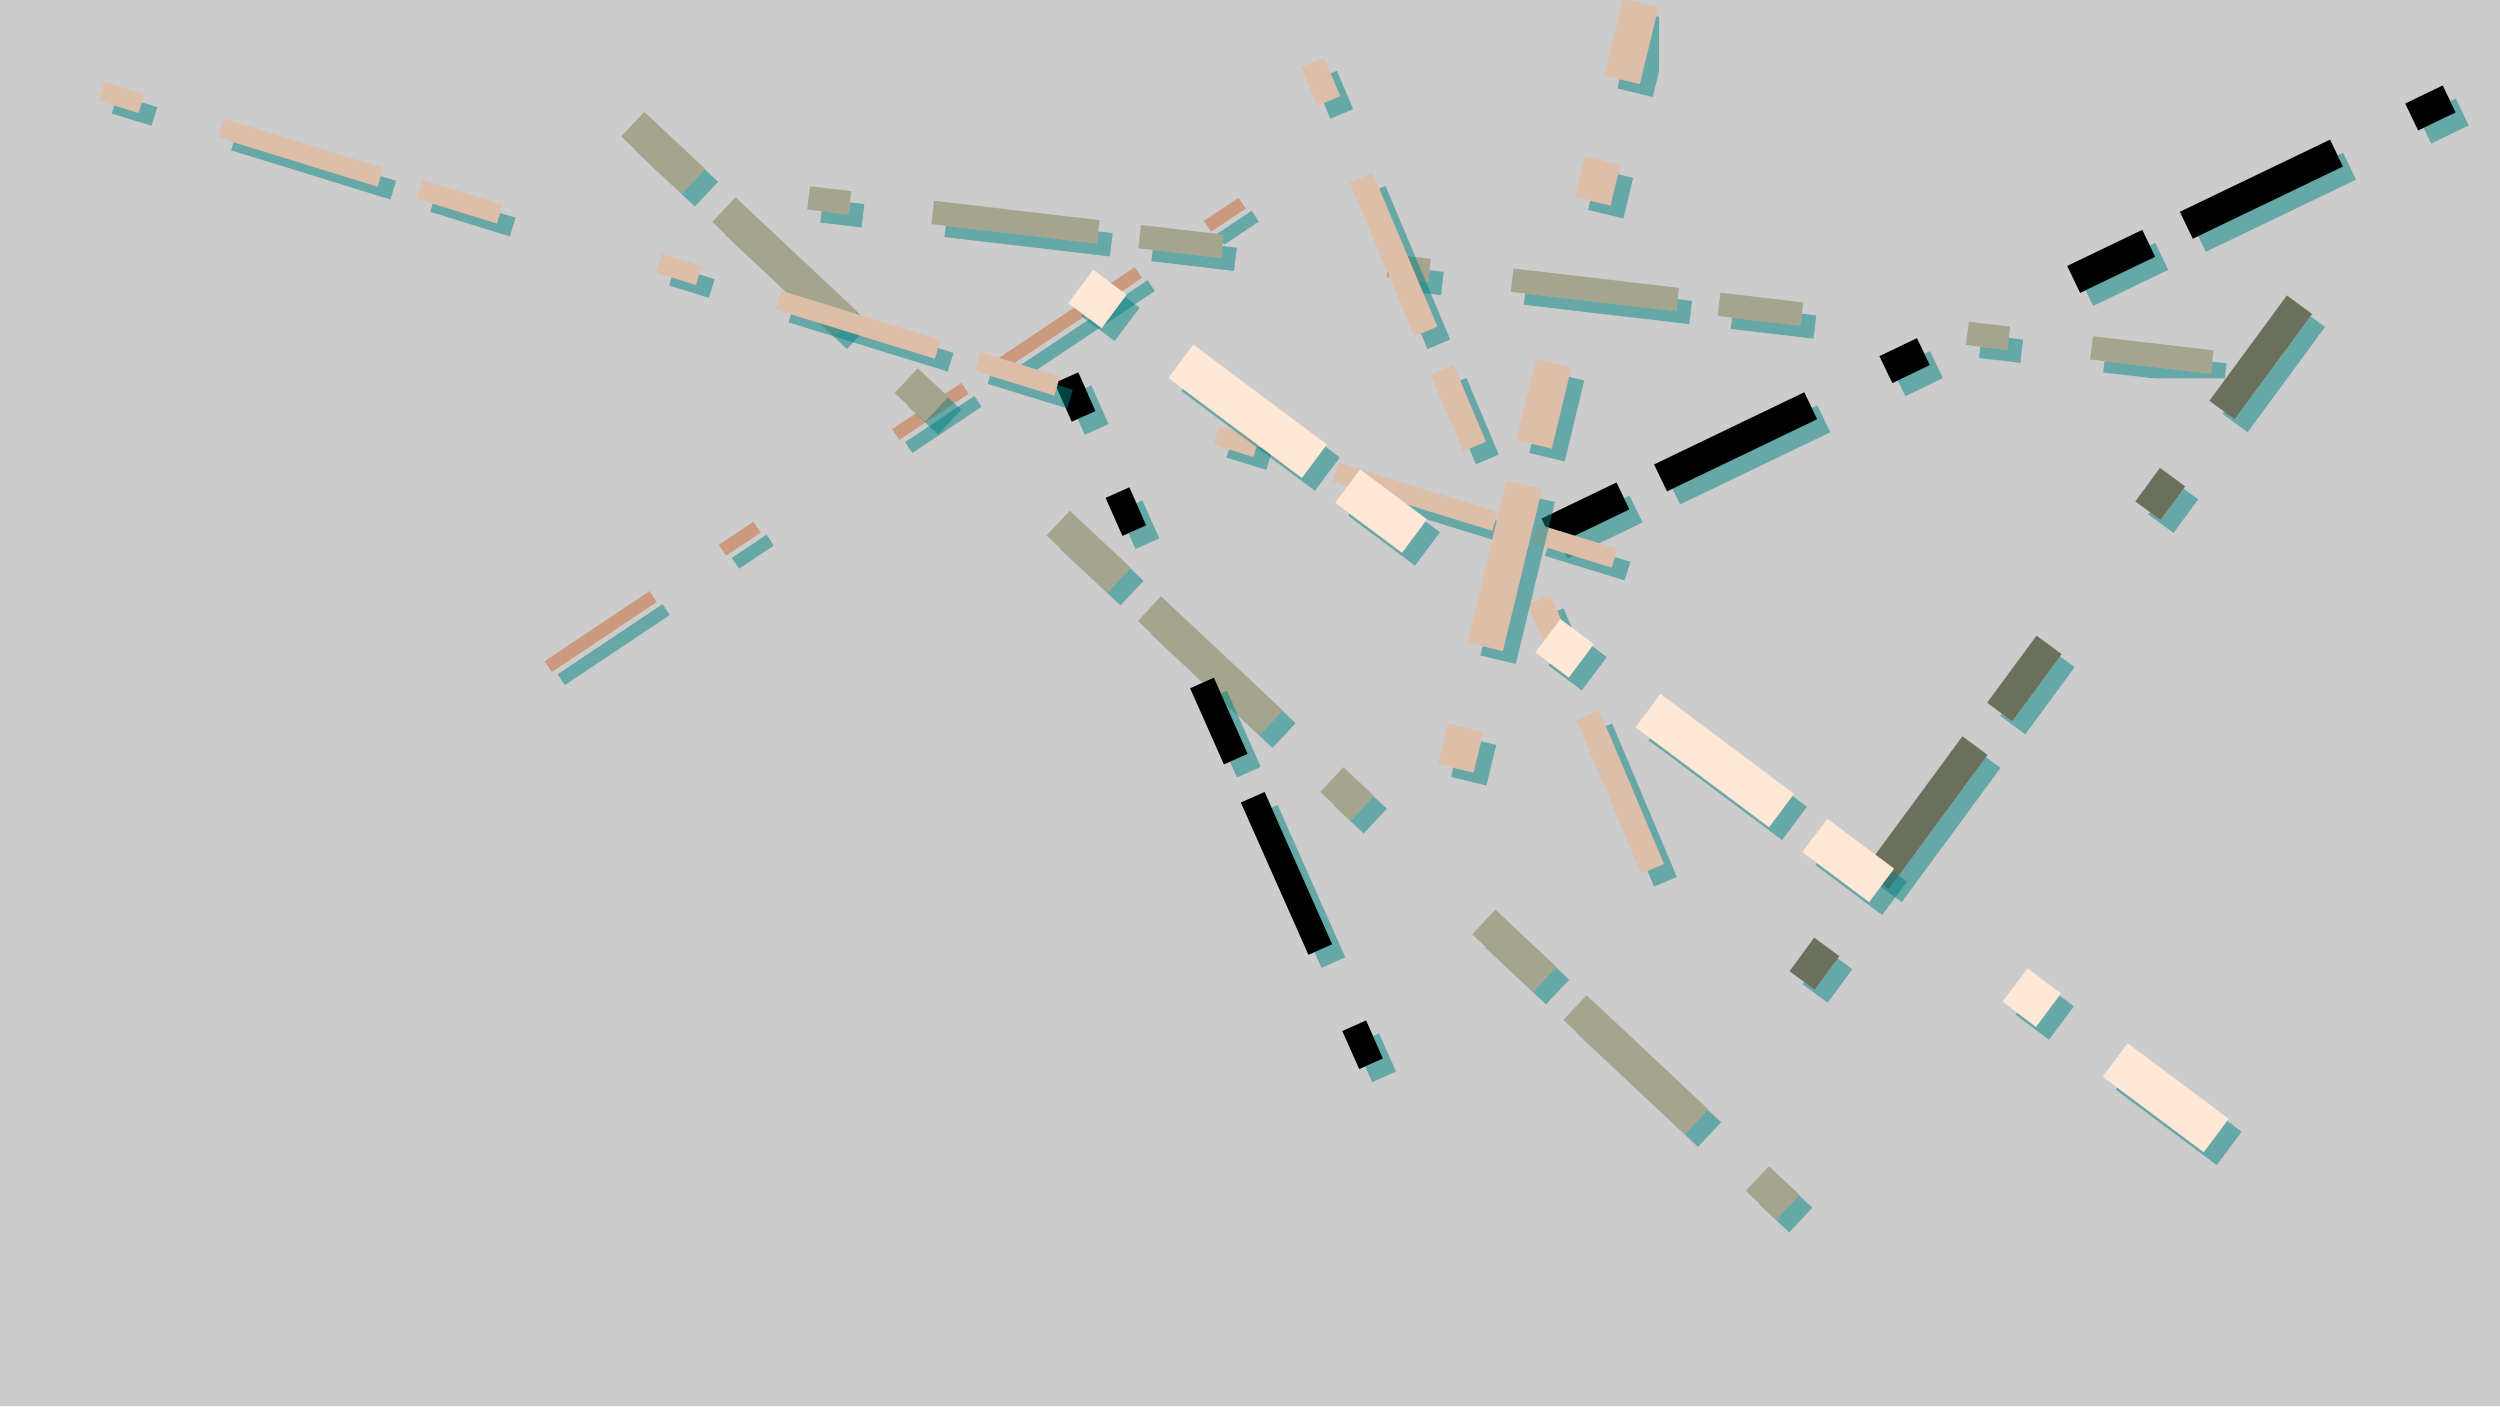
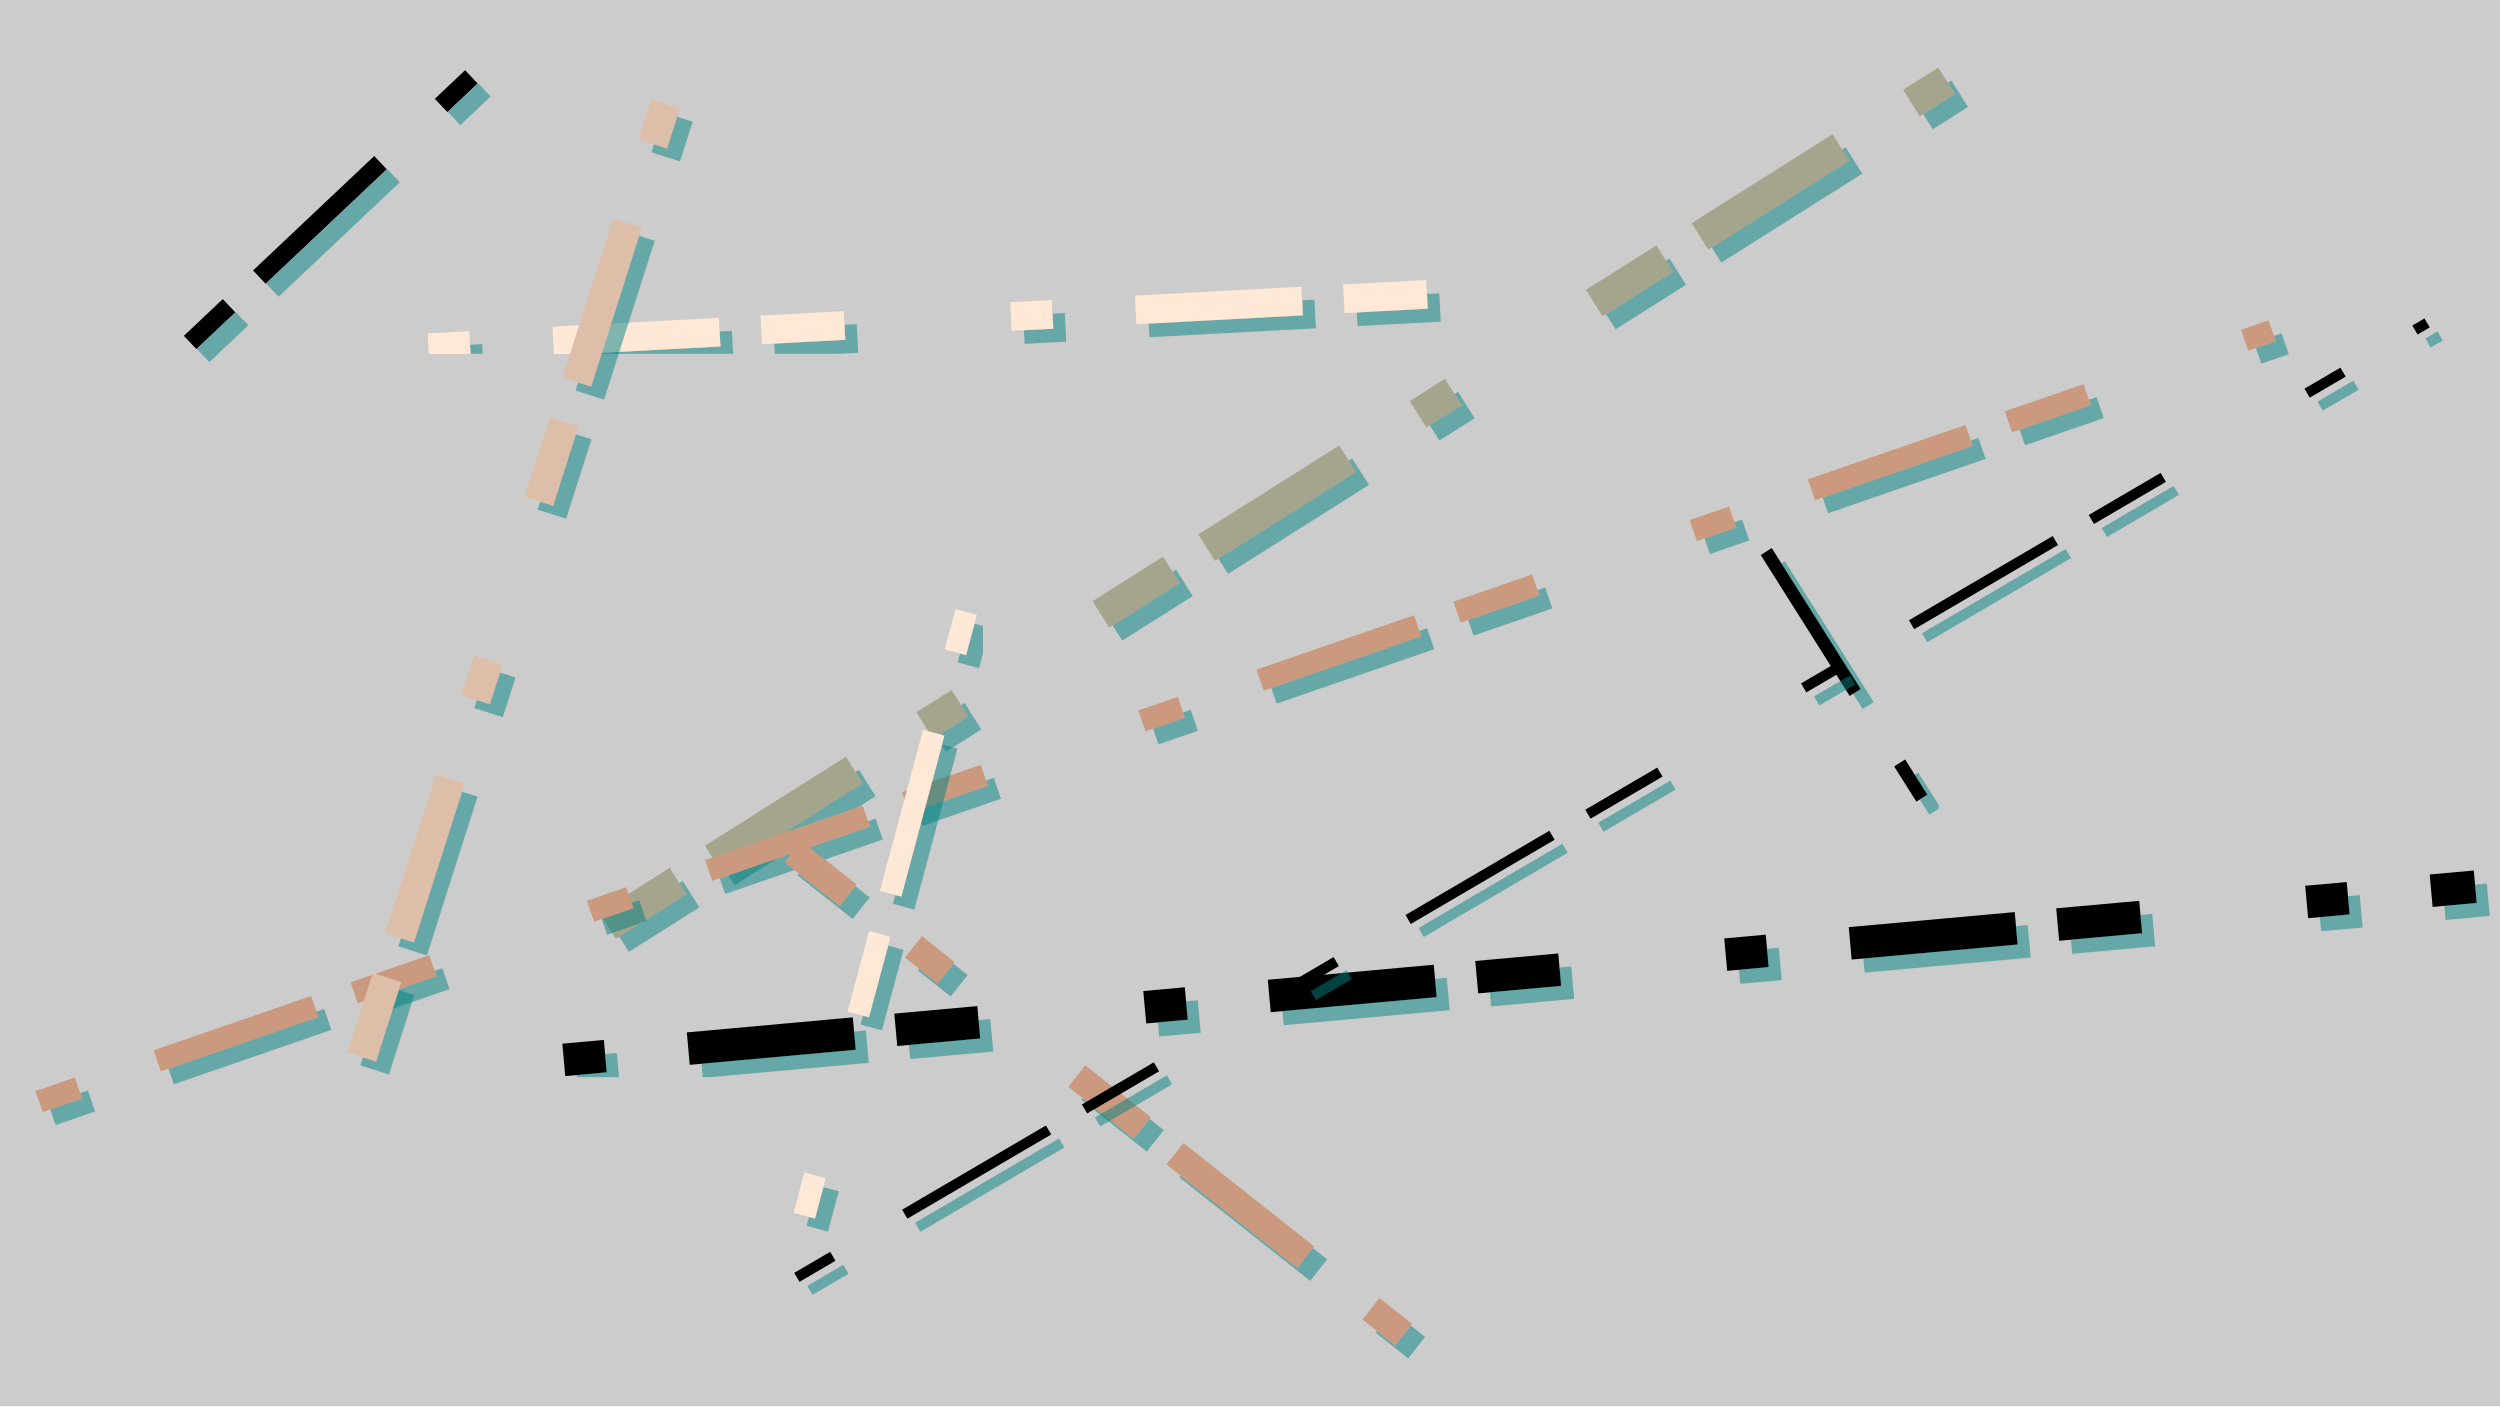
<svg xmlns="http://www.w3.org/2000/svg" viewBox="0 0 1920 1080" stroke="black" stroke-width="4">
  <filter id="shadow" color-interpolation-filters="sRGB">
    <feDropShadow dx="2" dy="2" stdDeviation="2" flood-opacity="0.4" />
  </filter>
  <filter id="shadow2" color-interpolation-filters="sRGB">
    <feDropShadow dx="0" dy="0" stdDeviation="5.5" flood-opacity=".8" />
  </filter>
  <filter id="shadow3" color-interpolation-filters="sRGB">
    <feDropShadow dx="10" dy="10" stdDeviation="0" flood-color="teal" flood-opacity="0.5" />
  </filter>
  <g>
    <rect x="0" y="0" width="100%" height="100%" fill="#ccc" stroke-width="8" stroke="none" />
  </g>
-     ['<line x1="954" y1="156" x2="421" y2="512" stroke="#cb997e" stroke-width="10" stroke-dasharray="32 64 128" filter="url(#shadow3)" />', '<line x1="621" y1="152" x2="1699" y2="278" stroke="#a5a58d" stroke-width="18" stroke-dasharray="32 64 128" filter="url(#shadow3)" />', '<line x1="1373" y1="927" x2="461" y2="72" stroke="#a5a58d" stroke-width="26" stroke-dasharray="32 64 128" filter="url(#shadow3)" />', '<line x1="1053" y1="817" x2="819" y2="290" stroke="" stroke-width="20" stroke-dasharray="32 64 128" filter="url(#shadow3)" />', '<line x1="1881" y1="76" x2="1111" y2="446" stroke="" stroke-width="23" stroke-dasharray="32 64 128" filter="url(#shadow3)" />', '<line x1="78" y1="70" x2="1335" y2="458" stroke="#ddbea9" stroke-width="15" stroke-dasharray="32 64 128" filter="url(#shadow3)" />', '<line x1="1008" y1="48" x2="1277" y2="686" stroke="#ddbea9" stroke-width="19" stroke-dasharray="32 64 128" filter="url(#shadow3)" />', '<line x1="1118" y1="590" x2="1260" y2="2" stroke="#ddbea9" stroke-width="28" stroke-dasharray="32 64 128" filter="url(#shadow3)" />', '<line x1="1384" y1="753" x2="1766" y2="234" stroke="#6b705c" stroke-width="24" stroke-dasharray="32 64 128" filter="url(#shadow3)" />', '<line x1="830" y1="220" x2="1702" y2="872" stroke="#ffe8d6" stroke-width="32" stroke-dasharray="32 64 128" filter="url(#shadow3)" />']</svg>
+     ['<line x1="1495" y1="62" x2="441" y2="727" stroke="#a5a58d" stroke-width="24" stroke-dasharray="32 64 128" filter="url(#shadow3)" />', '<line x1="30" y1="846" x2="1745" y2="254" stroke="#cb997e" stroke-width="17" stroke-dasharray="32 64 128" filter="url(#shadow3)" />', '<line x1="742" y1="470" x2="613" y2="951" stroke="#ffe8d6" stroke-width="17" stroke-dasharray="32 64 128" filter="url(#shadow3)" />', '<line x1="1476" y1="613" x2="1346" y2="407" stroke="" stroke-width="10" stroke-dasharray="32 64 128" filter="url(#shadow3)" />', '<line x1="329" y1="267" x2="1209" y2="220" stroke="#ffe8d6" stroke-width="22" stroke-dasharray="32 64 128" filter="url(#shadow3)" />', '<line x1="1078" y1="1025" x2="609" y2="654" stroke="#cb997e" stroke-width="21" stroke-dasharray="32 64 128" filter="url(#shadow3)" />', '<line x1="362" y1="59" x2="146" y2="263" stroke="" stroke-width="14" stroke-dasharray="32 64 128" filter="url(#shadow3)" />', '<line x1="433" y1="814" x2="1901" y2="681" stroke="" stroke-width="25" stroke-dasharray="32 64 128" filter="url(#shadow3)" />', '<line x1="612" y1="981" x2="1864" y2="248" stroke="" stroke-width="8" stroke-dasharray="32 64 128" filter="url(#shadow3)" />', '<line x1="511" y1="80" x2="249" y2="902" stroke="#ddbea9" stroke-width="23" stroke-dasharray="32 64 128" filter="url(#shadow3)" />']</svg>
